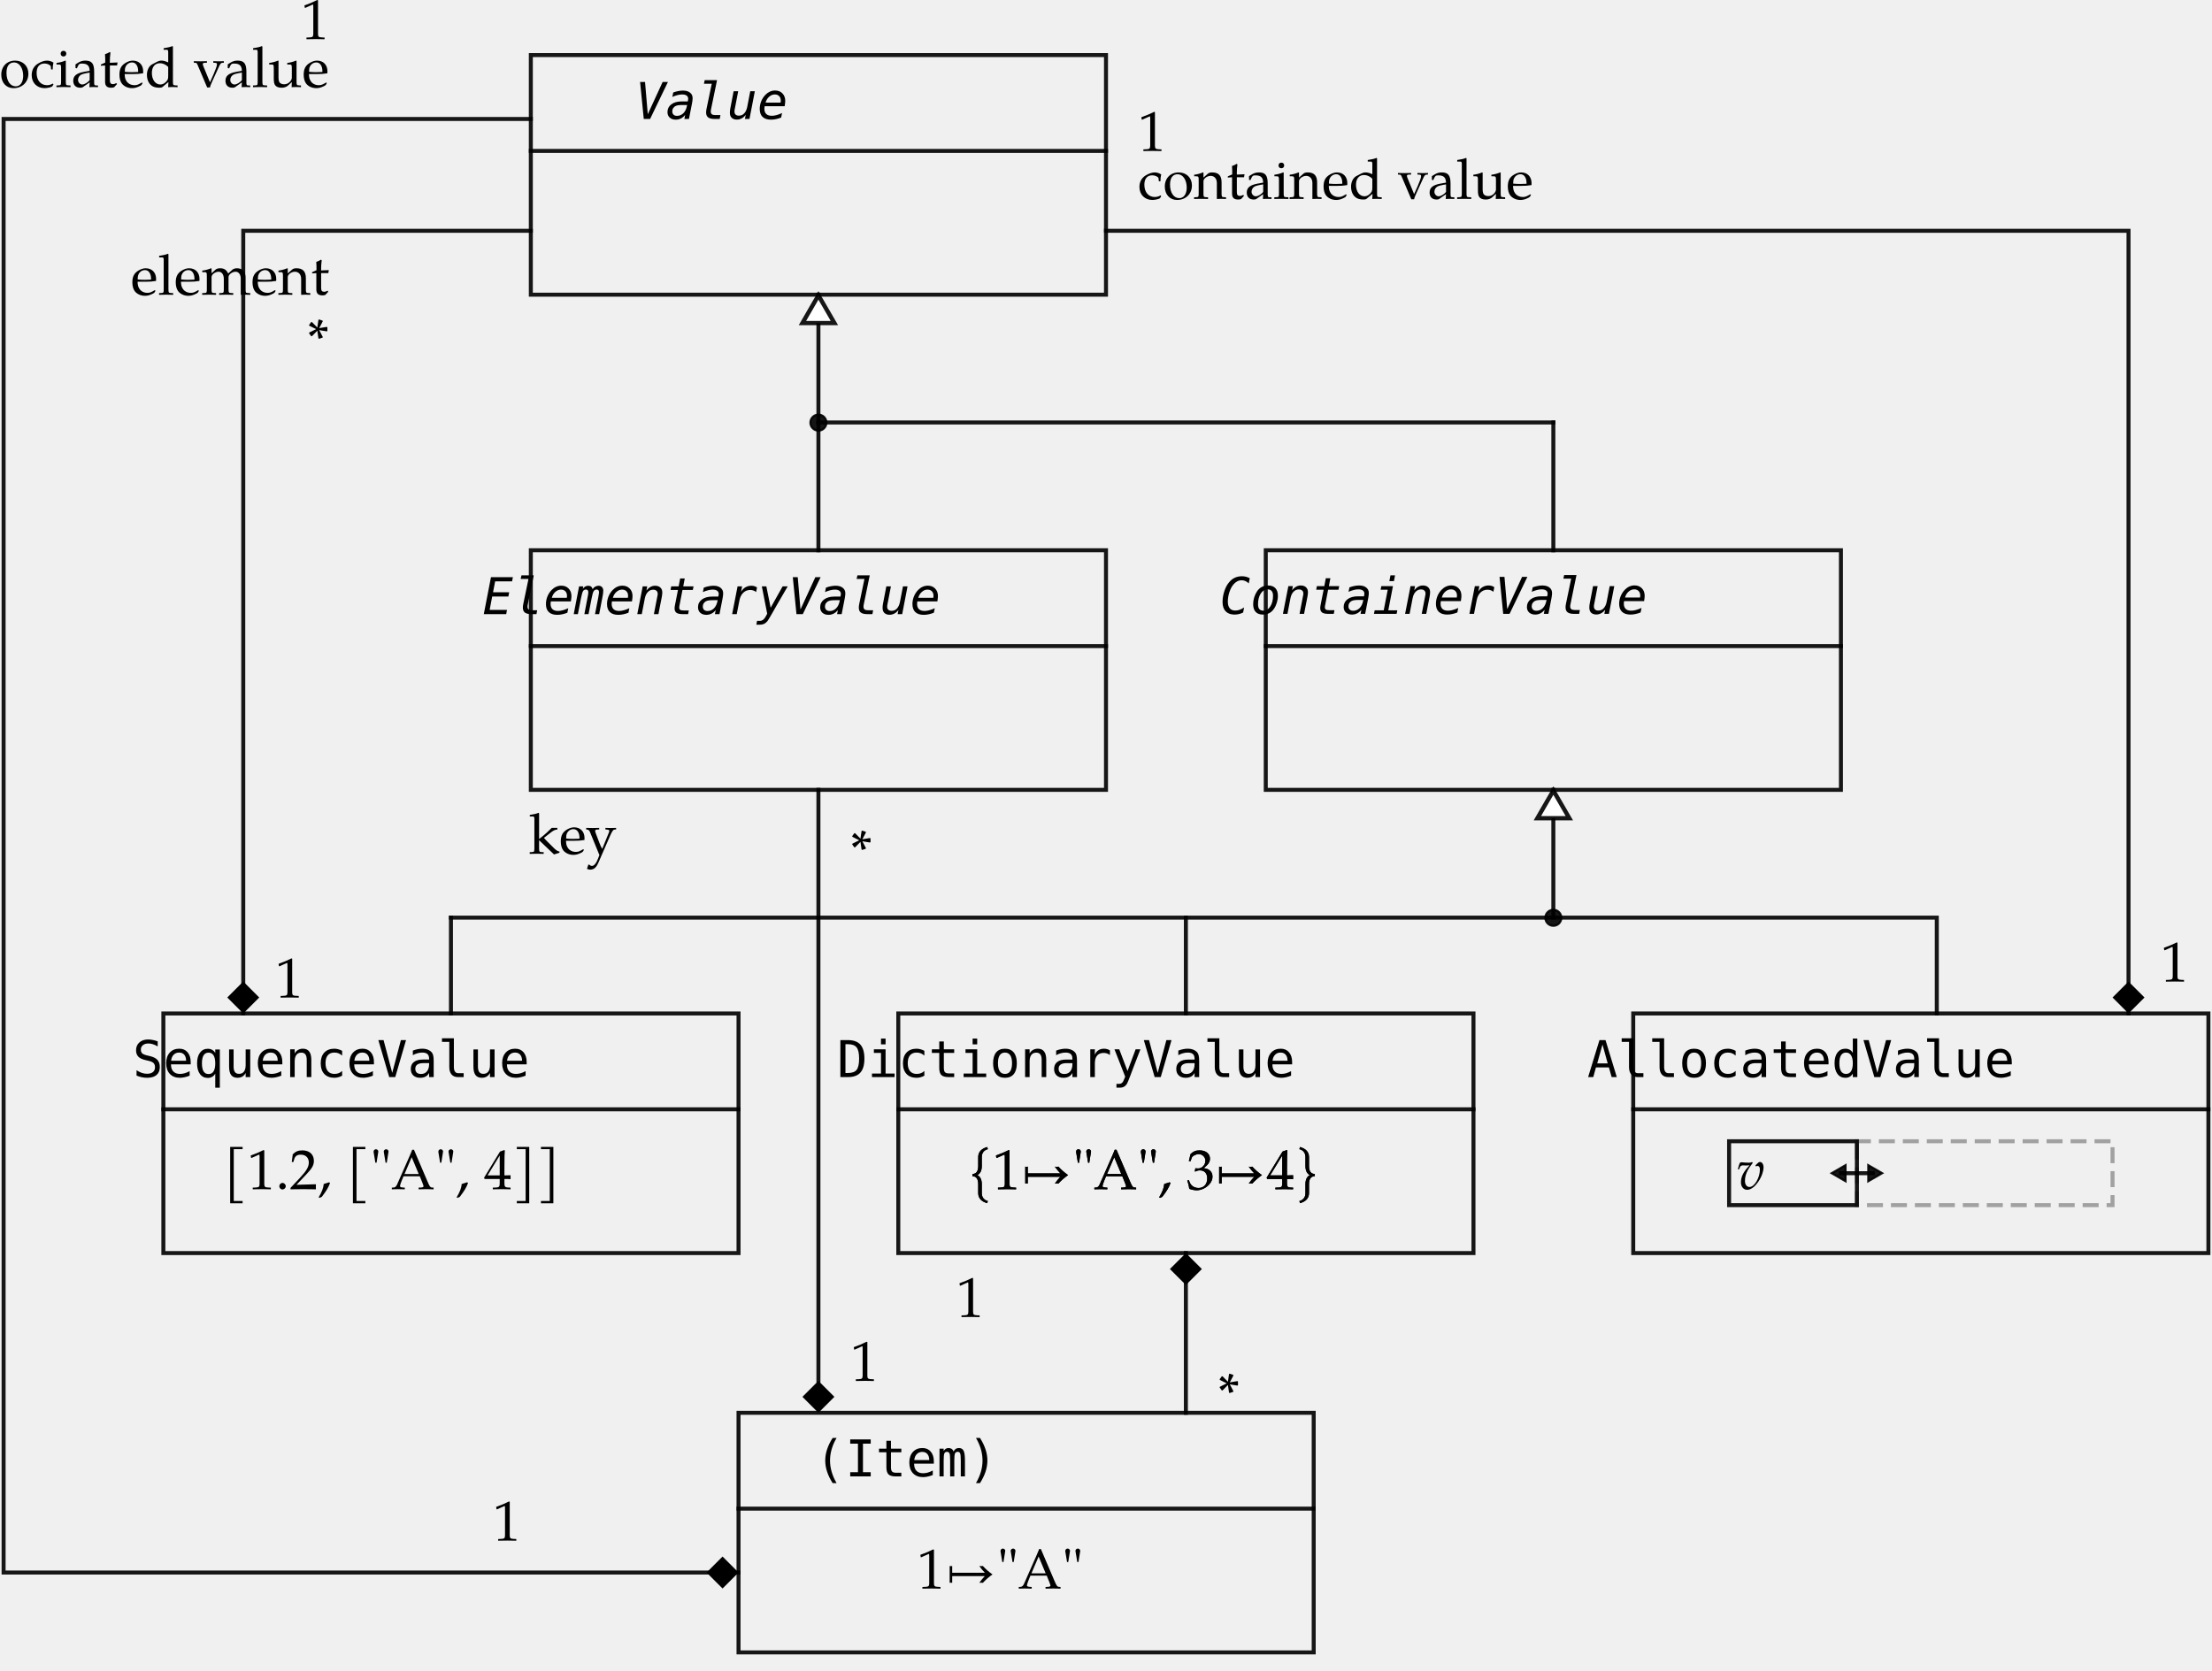
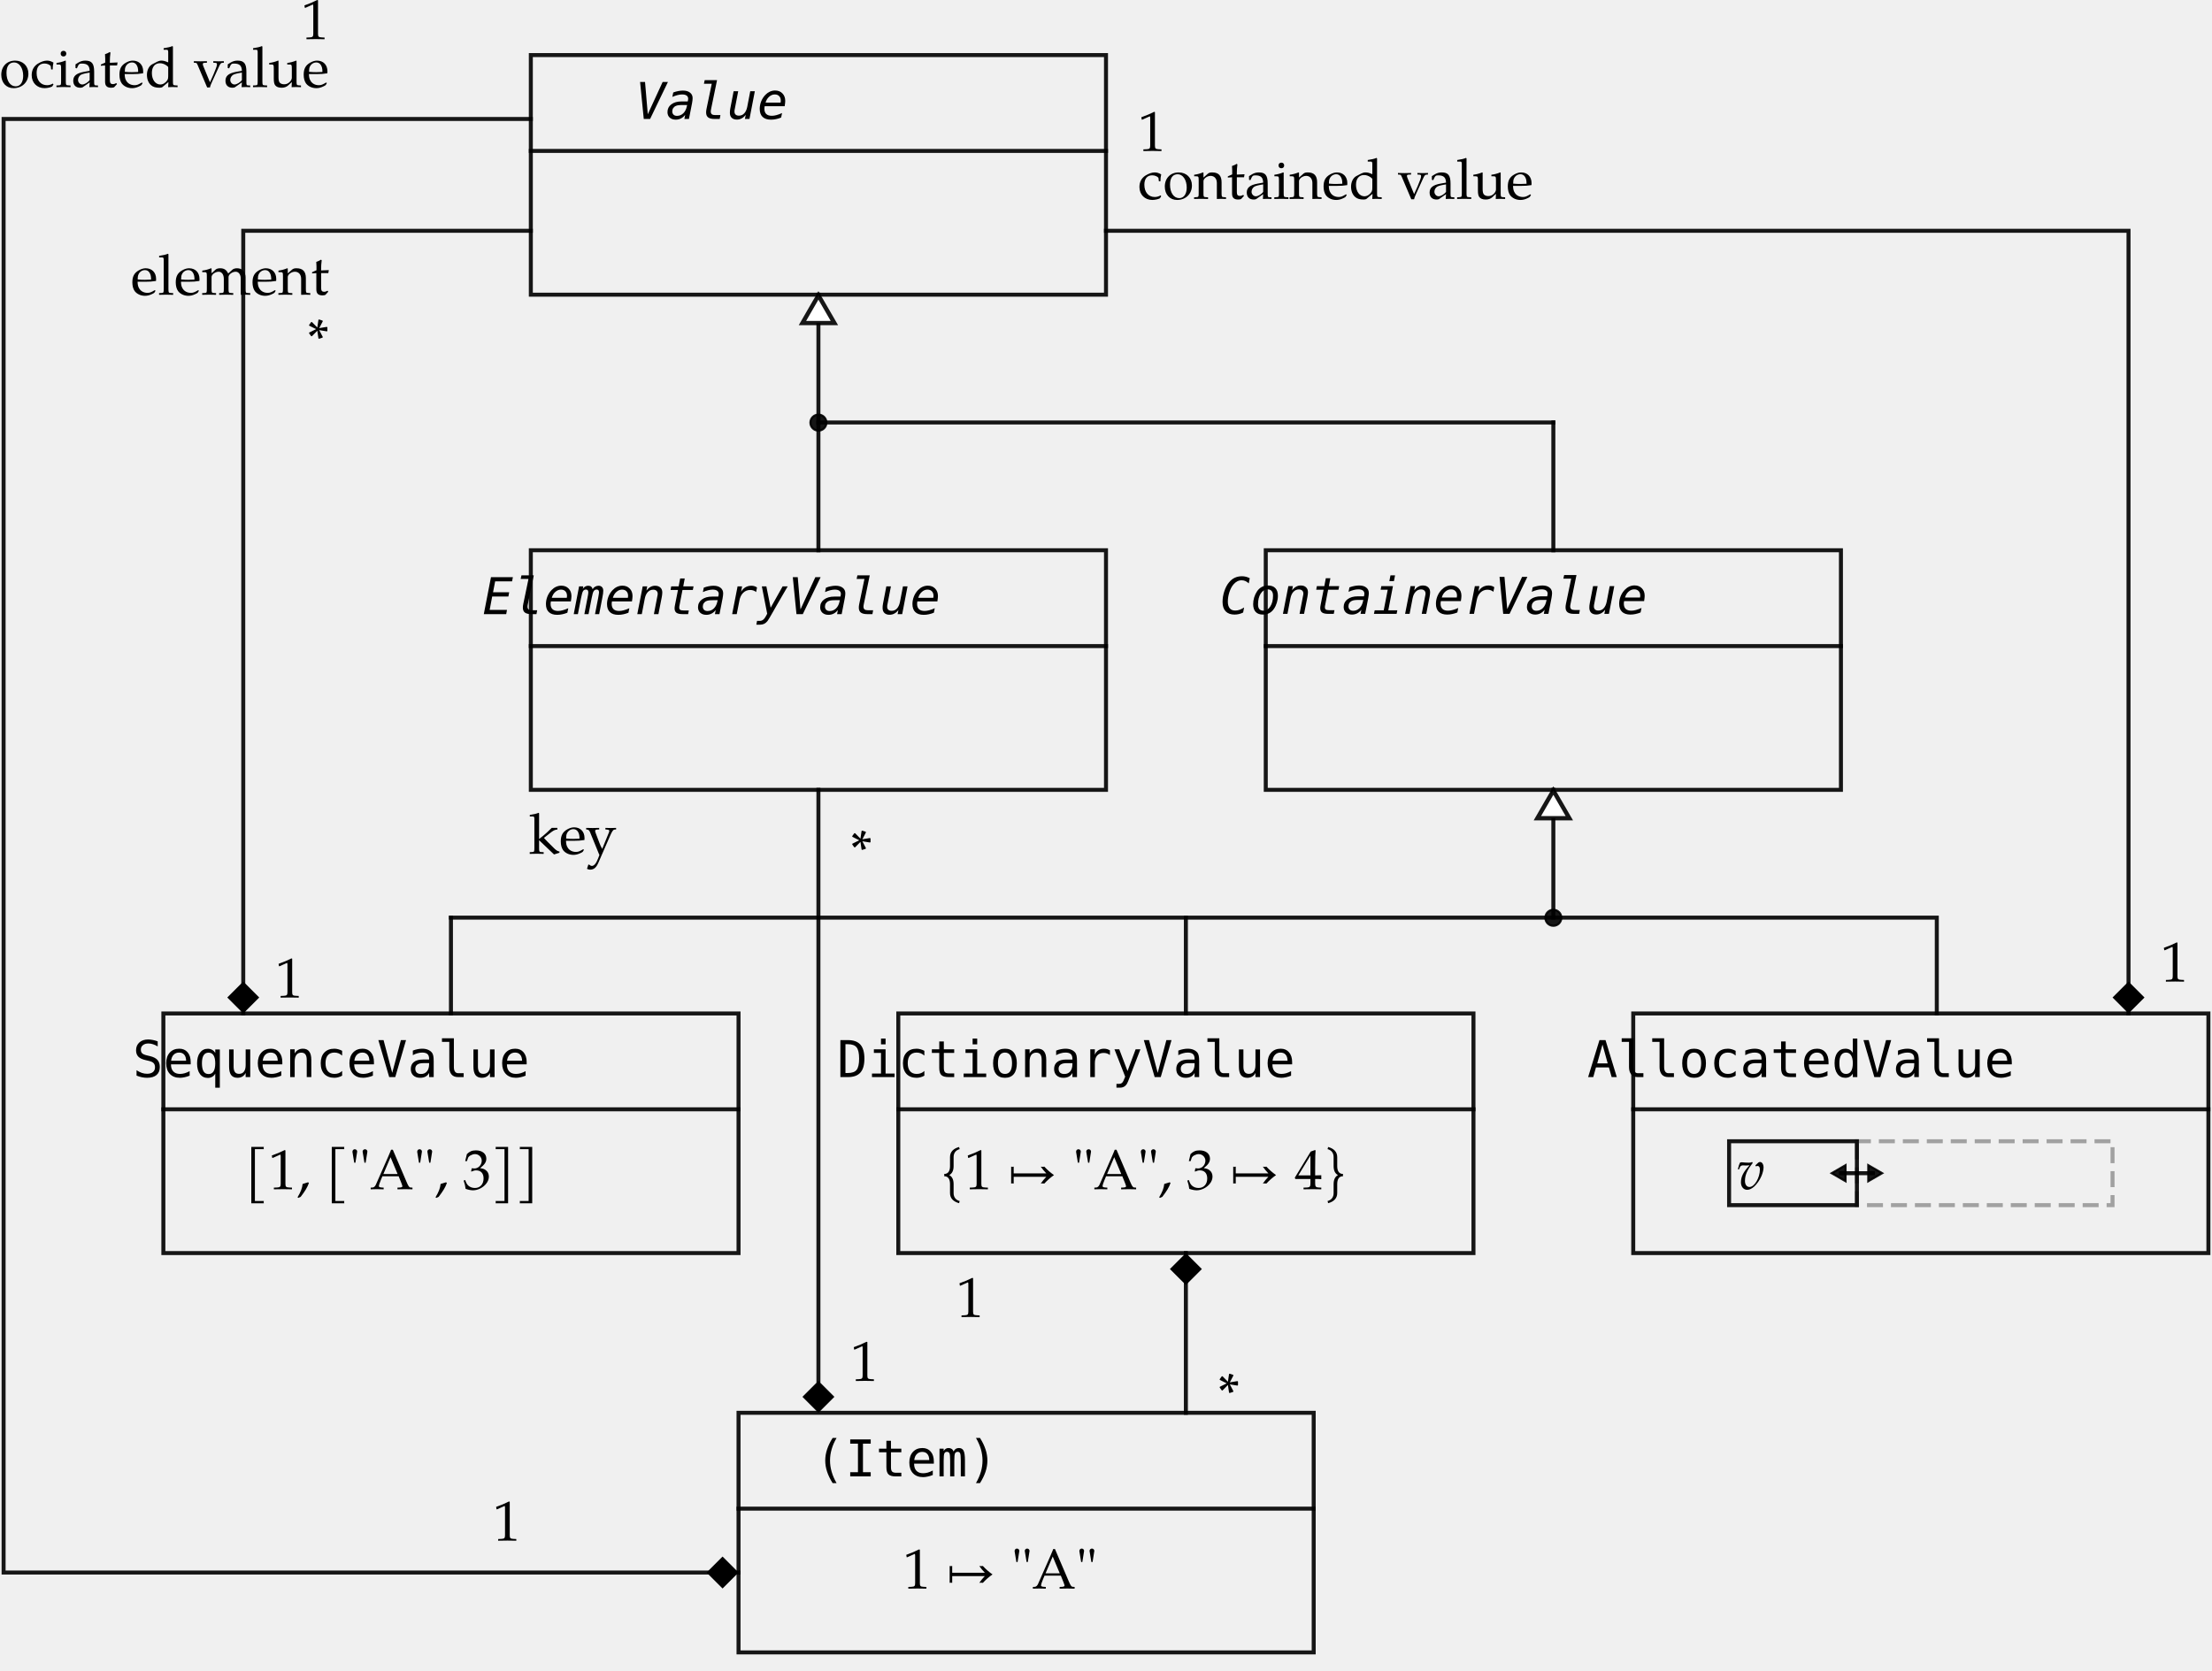
<svg xmlns="http://www.w3.org/2000/svg" width="138.45mm" height="104.573mm" viewBox="0 0 490.571 370.535" id="svg2" version="1.1">
  <defs id="defs4">
    <marker orient="auto" refY="0.0" refX="0.0" id="TriangleInM" style="overflow:visible">
      <path id="path1140" d="M 5.77,0.0 L -2.88,5.0 L -2.88,-5.0 L 5.77,0.0 z " style="fill-rule:evenodd;stroke:#000000;stroke-width:1pt;stroke-opacity:0.91;fill:#000000;fill-opacity:0.91" transform="scale(-0.4)" />
    </marker>
    <marker orient="auto" refY="0.0" refX="0.0" id="TriangleOutM" style="overflow:visible">
      <path id="path1149" d="M 5.77,0.0 L -2.88,5.0 L -2.88,-5.0 L 5.77,0.0 z " style="fill-rule:evenodd;stroke:#000000;stroke-width:1pt;stroke-opacity:0.91;fill:#000000;fill-opacity:0.91" transform="scale(0.4)" />
    </marker>
    <marker orient="auto" refY="0" refX="0" id="marker5798" style="overflow:visible">
      <path id="path5796" d="M 5.77,0 -2.88,5 V -5 Z" style="fill:#ffffff;fill-rule:evenodd;stroke:#000000;stroke-width:1pt;stroke-opacity:0.91" transform="matrix(0.8,0,0,0.8,-4.8,0)" />
    </marker>
    <marker orient="auto" refY="0" refX="0" id="marker5710" style="overflow:visible">
      <path id="path5708" d="m -2.5,-1 c 0,2.76 -2.24,5 -5,5 -2.76,0 -5,-2.24 -5,-5 0,-2.76 2.24,-5 5,-5 2.76,0 5,2.24 5,5 z" style="fill:#000000;fill-opacity:0.91;fill-rule:evenodd;stroke:#000000;stroke-width:1pt;stroke-opacity:0.91" transform="matrix(0.4,0,0,0.4,2.96,0.4)" />
    </marker>
    <marker orient="auto" refY="0" refX="0" id="marker4562" style="overflow:visible">
      <path id="path4560" d="M 5.77,0 -2.88,5 V -5 Z" style="fill:#ffffff;fill-rule:evenodd;stroke:#000000;stroke-width:1pt;stroke-opacity:0.91" transform="matrix(0.8,0,0,0.8,-4.8,0)" />
    </marker>
    <marker orient="auto" refY="0" refX="0" id="marker4486" style="overflow:visible">
      <path id="path4484" d="m -2.5,-1 c 0,2.76 -2.24,5 -5,5 -2.76,0 -5,-2.24 -5,-5 0,-2.76 2.24,-5 5,-5 2.76,0 5,2.24 5,5 z" style="fill:#000000;fill-opacity:0.91;fill-rule:evenodd;stroke:#000000;stroke-width:1pt;stroke-opacity:0.91" transform="matrix(0.4,0,0,0.4,2.96,0.4)" />
    </marker>
  </defs>
  <g id="layer1" transform="translate(-2125.187,-916.1282)">
    <rect style="fill:#ffffff;fill-opacity:1;fill-rule:nonzero;stroke:none;stroke-width:1.063;stroke-linecap:square;stroke-linejoin:miter;stroke-miterlimit:10;stroke-dasharray:none;stroke-dashoffset:0;stroke-opacity:1" id="rect6182" width="251.575" height="0" x="230.315" y="291.212" />
    <g id="g934" transform="translate(1778.74,694.4882)">
      <rect style="opacity:1;fill:none;fill-opacity:1;stroke:#000000;stroke-width:0.886;stroke-linecap:square;stroke-linejoin:miter;stroke-miterlimit:4;stroke-dasharray:none;stroke-dashoffset:0;stroke-opacity:0.91" id="rect926" width="127.559" height="53.15" x="627.165" y="343.701" />
      <text id="text930" y="357.813" x="690.71" style="font-style:oblique;font-variant:normal;font-weight:normal;font-stretch:normal;font-size:12.5px;line-height:0%;font-family:'Bitstream Vera Sans Mono';-inkscape-font-specification:'Bitstream Vera Sans Mono Oblique';font-variant-ligatures:normal;font-variant-caps:normal;font-variant-numeric:normal;font-feature-settings:normal;text-align:center;letter-spacing:0px;word-spacing:0px;writing-mode:lr-tb;text-anchor:middle;fill:#000000;fill-opacity:1;stroke:none;stroke-width:1px;stroke-linecap:butt;stroke-linejoin:miter;stroke-opacity:1" xml:space="preserve">
        <tspan style="font-style:oblique;font-variant:normal;font-weight:normal;font-stretch:normal;font-size:11.25px;line-height:1.25;font-family:'Bitstream Vera Sans Mono';-inkscape-font-specification:'Bitstream Vera Sans Mono Oblique';font-variant-ligatures:normal;font-variant-caps:normal;font-variant-numeric:normal;font-feature-settings:normal;text-align:center;writing-mode:lr-tb;text-anchor:middle" y="357.813" x="690.71" id="tspan928">ContainerValue</tspan>
      </text>
      <path style="opacity:1;fill:none;fill-opacity:1;stroke:#000000;stroke-width:0.886;stroke-linecap:square;stroke-linejoin:miter;stroke-miterlimit:4;stroke-dasharray:none;stroke-dashoffset:0;stroke-opacity:0.91" d="M 627.165,364.961 H 754.724" id="path932" />
    </g>
    <g id="g1064" transform="translate(1697.244,797.2441)">
      <rect style="opacity:1;fill:none;fill-opacity:1;stroke:#000000;stroke-width:0.886;stroke-linecap:square;stroke-linejoin:miter;stroke-miterlimit:4;stroke-dasharray:none;stroke-dashoffset:0;stroke-opacity:0.91" id="rect1056" width="127.559" height="53.15" x="627.165" y="343.701" />
      <text id="text1060" y="357.813" x="690.71" style="font-style:normal;font-variant:normal;font-weight:normal;font-stretch:normal;font-size:12.5px;line-height:0%;font-family:'Bitstream Vera Sans Mono';-inkscape-font-specification:'Bitstream Vera Sans Mono';font-variant-ligatures:normal;font-variant-caps:normal;font-variant-numeric:normal;font-feature-settings:normal;text-align:center;letter-spacing:0px;word-spacing:0px;writing-mode:lr-tb;text-anchor:middle;fill:#000000;fill-opacity:1;stroke:none;stroke-width:1px;stroke-linecap:butt;stroke-linejoin:miter;stroke-opacity:1" xml:space="preserve">
        <tspan style="font-style:normal;font-variant:normal;font-weight:normal;font-stretch:normal;font-size:11.25px;line-height:1.25;font-family:'Bitstream Vera Sans Mono';-inkscape-font-specification:'Bitstream Vera Sans Mono';font-variant-ligatures:normal;font-variant-caps:normal;font-variant-numeric:normal;font-feature-settings:normal;text-align:center;writing-mode:lr-tb;text-anchor:middle" y="357.813" x="690.71" id="tspan1058">DictionaryValue</tspan>
      </text>
      <path style="opacity:1;fill:none;fill-opacity:1;stroke:#000000;stroke-width:0.886;stroke-linecap:square;stroke-linejoin:miter;stroke-miterlimit:4;stroke-dasharray:none;stroke-dashoffset:0;stroke-opacity:0.91" d="M 627.165,364.961 H 754.724" id="path1062" />
    </g>
    <g transform="translate(1860.236,797.2441)" id="g1084">
      <rect y="343.701" x="627.165" height="53.15" width="127.559" id="rect1076" style="opacity:1;fill:none;fill-opacity:1;stroke:#000000;stroke-width:0.886;stroke-linecap:square;stroke-linejoin:miter;stroke-miterlimit:4;stroke-dasharray:none;stroke-dashoffset:0;stroke-opacity:0.91" />
      <text xml:space="preserve" style="font-style:normal;font-variant:normal;font-weight:normal;font-stretch:normal;font-size:12.5px;line-height:0%;font-family:'Bitstream Vera Sans Mono';-inkscape-font-specification:'Bitstream Vera Sans Mono';font-variant-ligatures:normal;font-variant-caps:normal;font-variant-numeric:normal;font-feature-settings:normal;text-align:center;letter-spacing:0px;word-spacing:0px;writing-mode:lr-tb;text-anchor:middle;fill:#000000;fill-opacity:1;stroke:none;stroke-width:1px;stroke-linecap:butt;stroke-linejoin:miter;stroke-opacity:1" x="690.71" y="357.813" id="text1080">
        <tspan id="tspan1078" x="690.71" y="357.813" style="font-style:normal;font-variant:normal;font-weight:normal;font-stretch:normal;font-size:11.25px;line-height:1.25;font-family:'Bitstream Vera Sans Mono';-inkscape-font-specification:'Bitstream Vera Sans Mono';font-variant-ligatures:normal;font-variant-caps:normal;font-variant-numeric:normal;font-feature-settings:normal;text-align:center;writing-mode:lr-tb;text-anchor:middle">AllocatedValue</tspan>
      </text>
      <path id="path1082" d="M 627.165,364.961 H 754.724" style="opacity:1;fill:none;fill-opacity:1;stroke:#000000;stroke-width:0.886;stroke-linecap:square;stroke-linejoin:miter;stroke-miterlimit:4;stroke-dasharray:none;stroke-dashoffset:0;stroke-opacity:0.91" />
      <rect style="opacity:1;fill:none;fill-opacity:1;stroke:#999999;stroke-width:0.886;stroke-linecap:square;stroke-linejoin:miter;stroke-miterlimit:4;stroke-dasharray:2.657, 2.657;stroke-dashoffset:0;stroke-opacity:0.91" id="rect957" width="56.693" height="14.173" x="676.772" y="372.047" />
      <rect style="opacity:1;fill:none;fill-opacity:1;stroke:#000000;stroke-width:0.886;stroke-linecap:square;stroke-linejoin:miter;stroke-miterlimit:4;stroke-dasharray:none;stroke-dashoffset:0;stroke-opacity:0.91" id="rect957-3" width="28.346" height="14.173" x="648.425" y="372.047" />
    </g>
    <path style="opacity:1;fill:none;fill-opacity:1;stroke:#000000;stroke-width:0.886;stroke-linecap:square;stroke-linejoin:miter;stroke-miterlimit:4;stroke-dasharray:none;stroke-dashoffset:0;stroke-opacity:0.91;marker-start:url(#marker4486);marker-end:url(#marker4562)" d="m 2469.685,1119.685 v -28.346" id="path4482" />
    <g id="g5408" transform="translate(152.3622,3.543325)">
      <rect y="1137.402" x="2009.055" height="53.15" width="127.559" id="rect1066" style="opacity:1;fill:none;fill-opacity:1;stroke:#000000;stroke-width:0.886;stroke-linecap:square;stroke-linejoin:miter;stroke-miterlimit:4;stroke-dasharray:none;stroke-dashoffset:0;stroke-opacity:0.91" />
      <text xml:space="preserve" style="font-style:normal;font-variant:normal;font-weight:normal;font-stretch:normal;font-size:12.5px;line-height:0%;font-family:'Bitstream Vera Sans Mono';-inkscape-font-specification:'Bitstream Vera Sans Mono';font-variant-ligatures:normal;font-variant-caps:normal;font-variant-numeric:normal;font-feature-settings:normal;text-align:center;letter-spacing:0px;word-spacing:0px;writing-mode:lr-tb;text-anchor:middle;fill:#000000;fill-opacity:1;stroke:none;stroke-width:1px;stroke-linecap:butt;stroke-linejoin:miter;stroke-opacity:1" x="2072.6" y="1151.514" id="text1070">
        <tspan id="tspan1068" x="2072.6" y="1151.514" style="font-style:normal;font-variant:normal;font-weight:normal;font-stretch:normal;font-size:11.25px;line-height:1.25;font-family:'Bitstream Vera Sans Mono';-inkscape-font-specification:'Bitstream Vera Sans Mono';font-variant-ligatures:normal;font-variant-caps:normal;font-variant-numeric:normal;font-feature-settings:normal;text-align:center;writing-mode:lr-tb;text-anchor:middle">SequenceValue</tspan>
      </text>
      <path id="path1072" d="m 2009.055,1158.661 h 127.559" style="opacity:1;fill:none;fill-opacity:1;stroke:#000000;stroke-width:0.886;stroke-linecap:square;stroke-linejoin:miter;stroke-miterlimit:4;stroke-dasharray:none;stroke-dashoffset:0;stroke-opacity:0.91" />
      <text id="text1110-7-3" y="1176.378" x="2072.835" style="font-style:normal;font-variant:normal;font-weight:normal;font-stretch:normal;font-size:15px;line-height:0%;font-family:'TeX Gyre Pagella';-inkscape-font-specification:'TeX Gyre Pagella';font-variant-ligatures:normal;font-variant-caps:normal;font-variant-numeric:normal;font-feature-settings:normal;text-align:center;letter-spacing:0px;word-spacing:0px;writing-mode:lr-tb;text-anchor:middle;fill:#000000;fill-opacity:1;stroke:none;stroke-width:1px;stroke-linecap:butt;stroke-linejoin:miter;stroke-opacity:1" xml:space="preserve">
-         <tspan style="font-style:normal;font-variant:normal;font-weight:normal;font-stretch:normal;font-size:12.5px;line-height:1.25;font-family:'TeX Gyre Pagella';-inkscape-font-specification:'TeX Gyre Pagella';font-variant-ligatures:normal;font-variant-caps:normal;font-variant-numeric:normal;font-feature-settings:normal;text-align:center;writing-mode:lr-tb;text-anchor:middle;stroke-width:1px" y="1176.378" x="2072.835" id="tspan1108-6-1">[1.2, ["A", 4]]</tspan>
+         <tspan style="font-style:normal;font-variant:normal;font-weight:normal;font-stretch:normal;font-size:12.5px;line-height:1.25;font-family:'TeX Gyre Pagella';-inkscape-font-specification:'TeX Gyre Pagella';font-variant-ligatures:normal;font-variant-caps:normal;font-variant-numeric:normal;font-feature-settings:normal;text-align:center;writing-mode:lr-tb;text-anchor:middle;stroke-width:1px" y="1176.378" x="2072.835" id="tspan1108-6-1">[1, ["A", 3]]</tspan>
      </text>
    </g>
    <text id="text1110-7-3-0" y="1179.921" x="2388.189" style="font-style:normal;font-variant:normal;font-weight:normal;font-stretch:normal;font-size:15px;line-height:0%;font-family:'TeX Gyre Pagella';-inkscape-font-specification:'TeX Gyre Pagella';font-variant-ligatures:normal;font-variant-caps:normal;font-variant-numeric:normal;font-feature-settings:normal;text-align:center;letter-spacing:0px;word-spacing:0px;writing-mode:lr-tb;text-anchor:middle;fill:#000000;fill-opacity:1;stroke:none;stroke-width:1px;stroke-linecap:butt;stroke-linejoin:miter;stroke-opacity:1" xml:space="preserve">
-       <tspan style="font-style:normal;font-variant:normal;font-weight:normal;font-stretch:normal;font-size:12.5px;line-height:1.25;font-family:'TeX Gyre Pagella';-inkscape-font-specification:'TeX Gyre Pagella';font-variant-ligatures:normal;font-variant-caps:normal;font-variant-numeric:normal;font-feature-settings:normal;text-align:center;writing-mode:lr-tb;text-anchor:middle;stroke-width:1px" y="1179.921" x="2388.189" id="tspan1108-6-1-7">{1↦"A", 3↦4}</tspan>
+       <tspan style="font-style:normal;font-variant:normal;font-weight:normal;font-stretch:normal;font-size:12.5px;line-height:1.25;font-family:'TeX Gyre Pagella';-inkscape-font-specification:'TeX Gyre Pagella';font-variant-ligatures:normal;font-variant-caps:normal;font-variant-numeric:normal;font-feature-settings:normal;text-align:center;writing-mode:lr-tb;text-anchor:middle;stroke-width:1px" y="1179.921" x="2388.189" id="tspan1108-6-1-7">{1 ↦ "A", 3 ↦ 4}</tspan>
    </text>
    <path style="opacity:1;fill:none;fill-opacity:1;stroke:#000000;stroke-width:0.886;stroke-linecap:square;stroke-linejoin:miter;stroke-miterlimit:4;stroke-dasharray:none;stroke-dashoffset:0;stroke-opacity:0.91" d="m 2225.197,1140.945 v -21.26" id="path5668" />
    <path style="opacity:1;fill:none;fill-opacity:1;stroke:#000000;stroke-width:0.886;stroke-linecap:square;stroke-linejoin:miter;stroke-miterlimit:4;stroke-dasharray:none;stroke-dashoffset:0;stroke-opacity:0.91" d="m 2388.189,1140.945 v -21.26" id="path5670" />
    <path style="opacity:1;fill:none;fill-opacity:1;stroke:#000000;stroke-width:0.886;stroke-linecap:square;stroke-linejoin:miter;stroke-miterlimit:4;stroke-dasharray:none;stroke-dashoffset:0;stroke-opacity:0.91" d="m 2554.724,1140.945 v -21.26 h -329.527" id="path5672" />
    <g transform="translate(1615.748,694.4882)" id="g5694">
      <rect style="opacity:1;fill:none;fill-opacity:1;stroke:#000000;stroke-width:0.886;stroke-linecap:square;stroke-linejoin:miter;stroke-miterlimit:4;stroke-dasharray:none;stroke-dashoffset:0;stroke-opacity:0.91" id="rect5686" width="127.559" height="53.15" x="627.165" y="343.701" />
      <text id="text5690" y="357.874" x="690.945" style="font-style:oblique;font-variant:normal;font-weight:normal;font-stretch:normal;font-size:11.25px;line-height:0%;font-family:'Bitstream Vera Sans Mono';-inkscape-font-specification:'Bitstream Vera Sans Mono Oblique';font-variant-ligatures:normal;font-variant-caps:normal;font-variant-numeric:normal;font-feature-settings:normal;text-align:center;letter-spacing:0px;word-spacing:0px;writing-mode:lr-tb;text-anchor:middle;fill:#000000;fill-opacity:1;stroke:none;stroke-width:1px;stroke-linecap:butt;stroke-linejoin:miter;stroke-opacity:1;" xml:space="preserve">
        <tspan style="font-style:oblique;font-variant:normal;font-weight:normal;font-stretch:normal;font-size:11.25px;line-height:1.25;font-family:'Bitstream Vera Sans Mono';-inkscape-font-specification:'Bitstream Vera Sans Mono Oblique';font-variant-ligatures:normal;font-variant-caps:normal;font-variant-numeric:normal;font-feature-settings:normal;text-align:center;writing-mode:lr-tb;text-anchor:middle;" y="357.874" x="690.945" id="tspan5688">ElementaryValue</tspan>
      </text>
      <path style="opacity:1;fill:none;fill-opacity:1;stroke:#000000;stroke-width:0.886;stroke-linecap:square;stroke-linejoin:miter;stroke-miterlimit:4;stroke-dasharray:none;stroke-dashoffset:0;stroke-opacity:0.91" d="M 627.165,364.961 H 754.724" id="path5692" />
    </g>
    <g transform="translate(1615.748,584.6457)" id="g5704">
      <rect y="343.701" x="627.165" height="53.15" width="127.559" id="rect5696" style="opacity:1;fill:none;fill-opacity:1;stroke:#000000;stroke-width:0.886;stroke-linecap:square;stroke-linejoin:miter;stroke-miterlimit:4;stroke-dasharray:none;stroke-dashoffset:0;stroke-opacity:0.91" />
      <text xml:space="preserve" style="font-style:oblique;font-variant:normal;font-weight:normal;font-stretch:normal;font-size:11.25px;line-height:0%;font-family:'Bitstream Vera Sans Mono';-inkscape-font-specification:'Bitstream Vera Sans Mono Oblique';font-variant-ligatures:normal;font-variant-caps:normal;font-variant-numeric:normal;font-feature-settings:normal;text-align:center;letter-spacing:0px;word-spacing:0px;writing-mode:lr-tb;text-anchor:middle;fill:#000000;fill-opacity:1;stroke:none;stroke-width:1px;stroke-linecap:butt;stroke-linejoin:miter;stroke-opacity:1" x="690.945" y="357.874" id="text5700">
        <tspan id="tspan5698" x="690.945" y="357.874" style="font-style:oblique;font-variant:normal;font-weight:normal;font-stretch:normal;font-size:11.25px;line-height:1.25;font-family:'Bitstream Vera Sans Mono';-inkscape-font-specification:'Bitstream Vera Sans Mono Oblique';font-variant-ligatures:normal;font-variant-caps:normal;font-variant-numeric:normal;font-feature-settings:normal;text-align:center;writing-mode:lr-tb;text-anchor:middle">Value</tspan>
      </text>
      <path id="path5702" d="M 627.165,364.961 H 754.724" style="opacity:1;fill:none;fill-opacity:1;stroke:#000000;stroke-width:0.886;stroke-linecap:square;stroke-linejoin:miter;stroke-miterlimit:4;stroke-dasharray:none;stroke-dashoffset:0;stroke-opacity:0.91" />
    </g>
    <path style="opacity:1;fill:none;fill-opacity:1;stroke:#000000;stroke-width:0.886;stroke-linecap:square;stroke-linejoin:miter;stroke-miterlimit:4;stroke-dasharray:none;stroke-dashoffset:0;stroke-opacity:0.91;marker-start:url(#marker5710);marker-end:url(#marker5798)" d="M 2306.693,1009.843 V 981.496" id="path5706" />
    <path style="opacity:1;fill:none;fill-opacity:1;stroke:#000000;stroke-width:0.886;stroke-linecap:square;stroke-linejoin:miter;stroke-miterlimit:4;stroke-dasharray:none;stroke-dashoffset:0;stroke-opacity:0.91" d="M 2306.693,1091.339 V 1222.441" id="path6177" />
    <path style="opacity:1;fill:none;fill-opacity:1;stroke:#000000;stroke-width:0.886;stroke-linecap:square;stroke-linejoin:miter;stroke-miterlimit:4;stroke-dasharray:none;stroke-dashoffset:0;stroke-opacity:0.91" d="m 2306.693,1038.189 v -28.346" id="path7241" />
    <path style="opacity:1;fill:none;fill-opacity:1;stroke:#000000;stroke-width:0.886;stroke-linecap:square;stroke-linejoin:miter;stroke-miterlimit:4;stroke-dasharray:none;stroke-dashoffset:0;stroke-opacity:0.91" d="m 2469.685,1038.189 v -28.346" id="path7243" />
    <path style="opacity:1;fill:none;fill-opacity:1;stroke:#000000;stroke-width:0.886;stroke-linecap:square;stroke-linejoin:miter;stroke-miterlimit:4;stroke-dasharray:none;stroke-dashoffset:0;stroke-opacity:0.91" d="m 2306.693,1009.843 h 162.992" id="path7245" />
    <path style="opacity:1;fill:none;fill-opacity:1;stroke:#000000;stroke-width:0.886;stroke-linecap:square;stroke-linejoin:miter;stroke-miterlimit:4;stroke-dasharray:none;stroke-dashoffset:0;stroke-opacity:0.91" d="M 2597.244,1140.945 V 967.323 h -226.772" id="path7247" />
    <path style="opacity:1;fill:none;fill-opacity:1;stroke:#000000;stroke-width:0.886;stroke-linecap:square;stroke-linejoin:miter;stroke-miterlimit:4;stroke-dasharray:none;stroke-dashoffset:0;stroke-opacity:0.91" d="M 2179.134,1140.945 V 967.323 h 63.779" id="path7249" />
    <g id="g7293" transform="translate(1661.811,885.8268)">
      <rect y="343.701" x="627.165" height="53.15" width="127.559" id="rect7251" style="opacity:1;fill:none;fill-opacity:1;stroke:#000000;stroke-width:0.886;stroke-linecap:square;stroke-linejoin:miter;stroke-miterlimit:4;stroke-dasharray:none;stroke-dashoffset:0;stroke-opacity:0.91" />
      <text xml:space="preserve" style="font-style:normal;font-variant:normal;font-weight:normal;font-stretch:normal;font-size:12.5px;line-height:0%;font-family:'Bitstream Vera Sans Mono';-inkscape-font-specification:'Bitstream Vera Sans Mono';font-variant-ligatures:normal;font-variant-caps:normal;font-variant-numeric:normal;font-feature-settings:normal;text-align:center;letter-spacing:0px;word-spacing:0px;writing-mode:lr-tb;text-anchor:middle;fill:#000000;fill-opacity:1;stroke:none;stroke-width:1px;stroke-linecap:butt;stroke-linejoin:miter;stroke-opacity:1" x="690.71" y="357.813" id="text7255">
        <tspan id="tspan7253" x="690.71" y="357.813" style="font-style:normal;font-variant:normal;font-weight:normal;font-stretch:normal;font-size:11.25px;line-height:1.25;font-family:'Bitstream Vera Sans Mono';-inkscape-font-specification:'Bitstream Vera Sans Mono';font-variant-ligatures:normal;font-variant-caps:normal;font-variant-numeric:normal;font-feature-settings:normal;text-align:center;writing-mode:lr-tb;text-anchor:middle">(Item)</tspan>
      </text>
      <path id="path7257" d="M 627.165,364.961 H 754.724" style="opacity:1;fill:none;fill-opacity:1;stroke:#000000;stroke-width:0.886;stroke-linecap:square;stroke-linejoin:miter;stroke-miterlimit:4;stroke-dasharray:none;stroke-dashoffset:0;stroke-opacity:0.91" />
    </g>
    <text id="text7255-6" y="935.433" x="2235.827" style="font-style:normal;font-variant:normal;font-weight:normal;font-stretch:normal;font-size:12.5px;line-height:0%;font-family:'Bitstream Vera Sans Mono';-inkscape-font-specification:'Bitstream Vera Sans Mono';font-variant-ligatures:normal;font-variant-caps:normal;font-variant-numeric:normal;font-feature-settings:normal;text-align:end;letter-spacing:0px;word-spacing:0px;writing-mode:lr-tb;text-anchor:end;fill:#000000;fill-opacity:1;stroke:none;stroke-width:1px;stroke-linecap:butt;stroke-linejoin:miter;stroke-opacity:1" xml:space="preserve">
      <tspan style="font-style:normal;font-variant:normal;font-weight:normal;font-stretch:normal;font-size:12.5px;line-height:1.25;font-family:'TeX Gyre Pagella';-inkscape-font-specification:'TeX Gyre Pagella';font-variant-ligatures:normal;font-variant-caps:normal;font-variant-numeric:normal;font-feature-settings:normal;text-align:end;writing-mode:lr-tb;text-anchor:end;stroke-width:1px" y="935.433" x="2235.827" id="tspan7253-6">associated value</tspan>
    </text>
    <text xml:space="preserve" style="font-style:normal;font-variant:normal;font-weight:normal;font-stretch:normal;font-size:12.5px;line-height:0%;font-family:'Bitstream Vera Sans Mono';-inkscape-font-specification:'Bitstream Vera Sans Mono';font-variant-ligatures:normal;font-variant-caps:normal;font-variant-numeric:normal;font-feature-settings:normal;text-align:end;letter-spacing:0px;word-spacing:0px;writing-mode:lr-tb;text-anchor:end;fill:#000000;fill-opacity:1;stroke:none;stroke-width:1px;stroke-linecap:butt;stroke-linejoin:miter;stroke-opacity:1" x="2299.606" y="1105.512" id="text7287">
      <tspan id="tspan7285" x="2299.606" y="1105.512" style="font-style:normal;font-variant:normal;font-weight:normal;font-stretch:normal;font-size:12.5px;line-height:1.25;font-family:'TeX Gyre Pagella';-inkscape-font-specification:'TeX Gyre Pagella';font-variant-ligatures:normal;font-variant-caps:normal;font-variant-numeric:normal;font-feature-settings:normal;text-align:end;writing-mode:lr-tb;text-anchor:end;stroke-width:1px">key</tspan>
    </text>
    <text xml:space="preserve" style="font-style:normal;font-variant:normal;font-weight:normal;font-stretch:normal;font-size:12.5px;line-height:0%;font-family:'Bitstream Vera Sans Mono';-inkscape-font-specification:'Bitstream Vera Sans Mono';font-variant-ligatures:normal;font-variant-caps:normal;font-variant-numeric:normal;font-feature-settings:normal;text-align:end;letter-spacing:0px;word-spacing:0px;writing-mode:lr-tb;text-anchor:end;fill:#000000;fill-opacity:1;stroke:none;stroke-width:1px;stroke-linecap:butt;stroke-linejoin:miter;stroke-opacity:1" x="2235.827" y="981.496" id="text7297">
      <tspan id="tspan7295" x="2235.827" y="981.496" style="font-style:normal;font-variant:normal;font-weight:normal;font-stretch:normal;font-size:12.5px;line-height:1.25;font-family:'TeX Gyre Pagella';-inkscape-font-specification:'TeX Gyre Pagella';font-variant-ligatures:normal;font-variant-caps:normal;font-variant-numeric:normal;font-feature-settings:normal;text-align:end;writing-mode:lr-tb;text-anchor:end;stroke-width:1px">element</tspan>
    </text>
    <path style="opacity:1;fill:none;fill-opacity:1;stroke:#000000;stroke-width:0.886;stroke-linecap:square;stroke-linejoin:miter;stroke-miterlimit:4;stroke-dasharray:none;stroke-dashoffset:0;stroke-opacity:0.91" d="M 2288.976,1264.961 H 2125.984 V 942.52 h 116.929" id="path7261" />
    <path style="opacity:1;fill:none;fill-opacity:1;stroke:#000000;stroke-width:0.886;stroke-linecap:square;stroke-linejoin:miter;stroke-miterlimit:4;stroke-dasharray:none;stroke-dashoffset:0;stroke-opacity:0.91" d="m 2388.189,1229.527 v -35.433" id="path7263" />
    <text xml:space="preserve" style="font-style:normal;font-variant:normal;font-weight:normal;font-stretch:normal;font-size:12.5px;line-height:0%;font-family:'Bitstream Vera Sans Mono';-inkscape-font-specification:'Bitstream Vera Sans Mono';font-variant-ligatures:normal;font-variant-caps:normal;font-variant-numeric:normal;font-feature-settings:normal;text-align:start;letter-spacing:0px;word-spacing:0px;writing-mode:lr-tb;text-anchor:start;fill:#000000;fill-opacity:1;stroke:none;stroke-width:1px;stroke-linecap:butt;stroke-linejoin:miter;stroke-opacity:1" x="2377.559" y="960.236" id="text7312">
      <tspan id="tspan7310" x="2377.559" y="960.236" style="font-style:normal;font-variant:normal;font-weight:normal;font-stretch:normal;font-size:12.5px;line-height:1.25;font-family:'TeX Gyre Pagella';-inkscape-font-specification:'TeX Gyre Pagella';font-variant-ligatures:normal;font-variant-caps:normal;font-variant-numeric:normal;font-feature-settings:normal;text-align:start;writing-mode:lr-tb;text-anchor:start;stroke-width:1px">contained value</tspan>
    </text>
    <text id="text7316" y="1109.055" x="2313.78" style="font-style:normal;font-variant:normal;font-weight:normal;font-stretch:normal;font-size:12.5px;line-height:0%;font-family:'Bitstream Vera Sans Mono';-inkscape-font-specification:'Bitstream Vera Sans Mono';font-variant-ligatures:normal;font-variant-caps:normal;font-variant-numeric:normal;font-feature-settings:normal;text-align:start;letter-spacing:0px;word-spacing:0px;writing-mode:lr-tb;text-anchor:start;fill:#000000;fill-opacity:1;stroke:none;stroke-width:1px;stroke-linecap:butt;stroke-linejoin:miter;stroke-opacity:1" xml:space="preserve">
      <tspan style="font-style:normal;font-variant:normal;font-weight:normal;font-stretch:normal;font-size:12.5px;line-height:1.25;font-family:'TeX Gyre Pagella';-inkscape-font-specification:'TeX Gyre Pagella';font-variant-ligatures:normal;font-variant-caps:normal;font-variant-numeric:normal;font-feature-settings:normal;text-align:start;writing-mode:lr-tb;text-anchor:start;stroke-width:1px" y="1109.055" x="2313.78" id="tspan7314">*</tspan>
    </text>
    <text xml:space="preserve" style="font-style:normal;font-variant:normal;font-weight:normal;font-stretch:normal;font-size:12.5px;line-height:0%;font-family:'Bitstream Vera Sans Mono';-inkscape-font-specification:'Bitstream Vera Sans Mono';font-variant-ligatures:normal;font-variant-caps:normal;font-variant-numeric:normal;font-feature-settings:normal;text-align:start;letter-spacing:0px;word-spacing:0px;writing-mode:lr-tb;text-anchor:start;fill:#000000;fill-opacity:1;stroke:none;stroke-width:1px;stroke-linecap:butt;stroke-linejoin:miter;stroke-opacity:1" x="2313.78" y="1222.441" id="text7320">
      <tspan id="tspan7318" x="2313.78" y="1222.441" style="font-style:normal;font-variant:normal;font-weight:normal;font-stretch:normal;font-size:12.5px;line-height:1.25;font-family:'TeX Gyre Pagella';-inkscape-font-specification:'TeX Gyre Pagella';font-variant-ligatures:normal;font-variant-caps:normal;font-variant-numeric:normal;font-feature-settings:normal;text-align:start;writing-mode:lr-tb;text-anchor:start;stroke-width:1px">1</tspan>
    </text>
    <text id="text7324" y="1257.874" x="2278.346" style="font-style:normal;font-variant:normal;font-weight:normal;font-stretch:normal;font-size:12.5px;line-height:0%;font-family:'Bitstream Vera Sans Mono';-inkscape-font-specification:'Bitstream Vera Sans Mono';font-variant-ligatures:normal;font-variant-caps:normal;font-variant-numeric:normal;font-feature-settings:normal;text-align:end;letter-spacing:0px;word-spacing:0px;writing-mode:lr-tb;text-anchor:end;fill:#000000;fill-opacity:1;stroke:none;stroke-width:1px;stroke-linecap:butt;stroke-linejoin:miter;stroke-opacity:1" xml:space="preserve">
      <tspan style="font-style:normal;font-variant:normal;font-weight:normal;font-stretch:normal;font-size:12.5px;line-height:1.25;font-family:'TeX Gyre Pagella';-inkscape-font-specification:'TeX Gyre Pagella';font-variant-ligatures:normal;font-variant-caps:normal;font-variant-numeric:normal;font-feature-settings:normal;text-align:end;writing-mode:lr-tb;text-anchor:end;stroke-width:1px" y="1257.874" x="2278.346" id="tspan7322">1</tspan>
    </text>
    <text xml:space="preserve" style="font-style:normal;font-variant:normal;font-weight:normal;font-stretch:normal;font-size:12.5px;line-height:0%;font-family:'Bitstream Vera Sans Mono';-inkscape-font-specification:'Bitstream Vera Sans Mono';font-variant-ligatures:normal;font-variant-caps:normal;font-variant-numeric:normal;font-feature-settings:normal;text-align:end;letter-spacing:0px;word-spacing:0px;writing-mode:lr-tb;text-anchor:end;fill:#000000;fill-opacity:1;stroke:none;stroke-width:1px;stroke-linecap:butt;stroke-linejoin:miter;stroke-opacity:1" x="2235.827" y="995.669" id="text7328">
      <tspan id="tspan7326" x="2235.827" y="995.669" style="font-style:normal;font-variant:normal;font-weight:normal;font-stretch:normal;font-size:12.5px;line-height:1.25;font-family:'TeX Gyre Pagella';-inkscape-font-specification:'TeX Gyre Pagella';font-variant-ligatures:normal;font-variant-caps:normal;font-variant-numeric:normal;font-feature-settings:normal;text-align:end;writing-mode:lr-tb;text-anchor:end;stroke-width:1px">*</tspan>
    </text>
    <text id="text7332" y="924.803" x="2235.827" style="font-style:normal;font-variant:normal;font-weight:normal;font-stretch:normal;font-size:12.5px;line-height:0%;font-family:'Bitstream Vera Sans Mono';-inkscape-font-specification:'Bitstream Vera Sans Mono';font-variant-ligatures:normal;font-variant-caps:normal;font-variant-numeric:normal;font-feature-settings:normal;text-align:end;letter-spacing:0px;word-spacing:0px;writing-mode:lr-tb;text-anchor:end;fill:#000000;fill-opacity:1;stroke:none;stroke-width:1px;stroke-linecap:butt;stroke-linejoin:miter;stroke-opacity:1" xml:space="preserve">
      <tspan style="font-style:normal;font-variant:normal;font-weight:normal;font-stretch:normal;font-size:12.5px;line-height:1.25;font-family:'TeX Gyre Pagella';-inkscape-font-specification:'TeX Gyre Pagella';font-variant-ligatures:normal;font-variant-caps:normal;font-variant-numeric:normal;font-feature-settings:normal;text-align:end;writing-mode:lr-tb;text-anchor:end;stroke-width:1px" y="924.803" x="2235.827" id="tspan7330">1</tspan>
    </text>
    <text xml:space="preserve" style="font-style:normal;font-variant:normal;font-weight:normal;font-stretch:normal;font-size:12.5px;line-height:0%;font-family:'Bitstream Vera Sans Mono';-inkscape-font-specification:'Bitstream Vera Sans Mono';font-variant-ligatures:normal;font-variant-caps:normal;font-variant-numeric:normal;font-feature-settings:normal;text-align:start;letter-spacing:0px;word-spacing:0px;writing-mode:lr-tb;text-anchor:start;fill:#000000;fill-opacity:1;stroke:none;stroke-width:1px;stroke-linecap:butt;stroke-linejoin:miter;stroke-opacity:1" x="2377.559" y="949.606" id="text7336">
      <tspan id="tspan7334" x="2377.559" y="949.606" style="font-style:normal;font-variant:normal;font-weight:normal;font-stretch:normal;font-size:12.5px;line-height:1.25;font-family:'TeX Gyre Pagella';-inkscape-font-specification:'TeX Gyre Pagella';font-variant-ligatures:normal;font-variant-caps:normal;font-variant-numeric:normal;font-feature-settings:normal;text-align:start;writing-mode:lr-tb;text-anchor:start;stroke-width:1px">1</tspan>
    </text>
    <text id="text7340" y="1133.858" x="2604.331" style="font-style:normal;font-variant:normal;font-weight:normal;font-stretch:normal;font-size:12.5px;line-height:0%;font-family:'Bitstream Vera Sans Mono';-inkscape-font-specification:'Bitstream Vera Sans Mono';font-variant-ligatures:normal;font-variant-caps:normal;font-variant-numeric:normal;font-feature-settings:normal;text-align:start;letter-spacing:0px;word-spacing:0px;writing-mode:lr-tb;text-anchor:start;fill:#000000;fill-opacity:1;stroke:none;stroke-width:1px;stroke-linecap:butt;stroke-linejoin:miter;stroke-opacity:1" xml:space="preserve">
      <tspan style="font-style:normal;font-variant:normal;font-weight:normal;font-stretch:normal;font-size:12.5px;line-height:1.25;font-family:'TeX Gyre Pagella';-inkscape-font-specification:'TeX Gyre Pagella';font-variant-ligatures:normal;font-variant-caps:normal;font-variant-numeric:normal;font-feature-settings:normal;text-align:start;writing-mode:lr-tb;text-anchor:start;stroke-width:1px" y="1133.858" x="2604.331" id="tspan7338">1</tspan>
    </text>
    <text id="text7344" y="1208.268" x="2381.102" style="font-style:normal;font-variant:normal;font-weight:normal;font-stretch:normal;font-size:12.5px;line-height:0%;font-family:'Bitstream Vera Sans Mono';-inkscape-font-specification:'Bitstream Vera Sans Mono';font-variant-ligatures:normal;font-variant-caps:normal;font-variant-numeric:normal;font-feature-settings:normal;text-align:end;letter-spacing:0px;word-spacing:0px;writing-mode:lr-tb;text-anchor:end;fill:#000000;fill-opacity:1;stroke:none;stroke-width:1px;stroke-linecap:butt;stroke-linejoin:miter;stroke-opacity:1" xml:space="preserve">
      <tspan style="font-style:normal;font-variant:normal;font-weight:normal;font-stretch:normal;font-size:12.5px;line-height:1.25;font-family:'TeX Gyre Pagella';-inkscape-font-specification:'TeX Gyre Pagella';font-variant-ligatures:normal;font-variant-caps:normal;font-variant-numeric:normal;font-feature-settings:normal;text-align:end;writing-mode:lr-tb;text-anchor:end;stroke-width:1px" y="1208.268" x="2381.102" id="tspan7342">1</tspan>
    </text>
    <text xml:space="preserve" style="font-style:normal;font-variant:normal;font-weight:normal;font-stretch:normal;font-size:12.5px;line-height:0%;font-family:'Bitstream Vera Sans Mono';-inkscape-font-specification:'Bitstream Vera Sans Mono';font-variant-ligatures:normal;font-variant-caps:normal;font-variant-numeric:normal;font-feature-settings:normal;text-align:start;letter-spacing:0px;word-spacing:0px;writing-mode:lr-tb;text-anchor:start;fill:#000000;fill-opacity:1;stroke:none;stroke-width:1px;stroke-linecap:butt;stroke-linejoin:miter;stroke-opacity:1" x="2395.276" y="1229.528" id="text7348">
      <tspan id="tspan7346" x="2395.276" y="1229.528" style="font-style:normal;font-variant:normal;font-weight:normal;font-stretch:normal;font-size:12.5px;line-height:1.25;font-family:'TeX Gyre Pagella';-inkscape-font-specification:'TeX Gyre Pagella';font-variant-ligatures:normal;font-variant-caps:normal;font-variant-numeric:normal;font-feature-settings:normal;text-align:start;writing-mode:lr-tb;text-anchor:start;stroke-width:1px">*</tspan>
    </text>
    <path style="opacity:1;fill:#000000;fill-opacity:1;stroke:none;stroke-width:0.886;stroke-linecap:square;stroke-linejoin:miter;stroke-miterlimit:4;stroke-dasharray:none;stroke-dashoffset:0;stroke-opacity:0.91" d="m 2384.646,1197.638 3.543,-3.543 3.543,3.543 -3.543,3.543 z" id="path7466" />
    <path style="opacity:1;fill:#000000;fill-opacity:1;stroke:none;stroke-width:0.886;stroke-linecap:square;stroke-linejoin:miter;stroke-miterlimit:4;stroke-dasharray:none;stroke-dashoffset:0;stroke-opacity:0.91" d="m 2303.15,1225.984 3.543,-3.543 3.543,3.543 -3.543,3.543 z" id="path7466-1" />
    <path id="path7483" d="m 2281.89,1264.961 3.543,-3.543 3.543,3.543 -3.543,3.543 z" style="opacity:1;fill:#000000;fill-opacity:1;stroke:none;stroke-width:0.886;stroke-linecap:square;stroke-linejoin:miter;stroke-miterlimit:4;stroke-dasharray:none;stroke-dashoffset:0;stroke-opacity:0.91" />
    <path id="path7485" d="m 2593.701,1137.402 3.543,-3.543 3.543,3.543 -3.543,3.543 z" style="opacity:1;fill:#000000;fill-opacity:1;stroke:none;stroke-width:0.886;stroke-linecap:square;stroke-linejoin:miter;stroke-miterlimit:4;stroke-dasharray:none;stroke-dashoffset:0;stroke-opacity:0.91" />
    <path id="path7487" d="m 2175.591,1137.402 3.543,-3.543 3.543,3.543 -3.543,3.543 z" style="opacity:1;fill:#000000;fill-opacity:1;stroke:none;stroke-width:0.886;stroke-linecap:square;stroke-linejoin:miter;stroke-miterlimit:4;stroke-dasharray:none;stroke-dashoffset:0;stroke-opacity:0.91" />
    <text id="text7491" y="1137.402" x="2186.22" style="font-style:normal;font-variant:normal;font-weight:normal;font-stretch:normal;font-size:12.5px;line-height:0%;font-family:'Bitstream Vera Sans Mono';-inkscape-font-specification:'Bitstream Vera Sans Mono';font-variant-ligatures:normal;font-variant-caps:normal;font-variant-numeric:normal;font-feature-settings:normal;text-align:start;letter-spacing:0px;word-spacing:0px;writing-mode:lr-tb;text-anchor:start;fill:#000000;fill-opacity:1;stroke:none;stroke-width:1px;stroke-linecap:butt;stroke-linejoin:miter;stroke-opacity:1" xml:space="preserve">
      <tspan style="font-style:normal;font-variant:normal;font-weight:normal;font-stretch:normal;font-size:12.5px;line-height:1.25;font-family:'TeX Gyre Pagella';-inkscape-font-specification:'TeX Gyre Pagella';font-variant-ligatures:normal;font-variant-caps:normal;font-variant-numeric:normal;font-feature-settings:normal;text-align:start;writing-mode:lr-tb;text-anchor:start;stroke-width:1px" y="1137.402" x="2186.22" id="tspan7489">1</tspan>
    </text>
    <text id="text1110-7-3-0-3" y="1268.504" x="2356.299" style="font-style:normal;font-variant:normal;font-weight:normal;font-stretch:normal;font-size:15px;line-height:0%;font-family:'TeX Gyre Pagella';-inkscape-font-specification:'TeX Gyre Pagella';font-variant-ligatures:normal;font-variant-caps:normal;font-variant-numeric:normal;font-feature-settings:normal;text-align:center;letter-spacing:0px;word-spacing:0px;writing-mode:lr-tb;text-anchor:middle;fill:#000000;fill-opacity:1;stroke:none;stroke-width:1px;stroke-linecap:butt;stroke-linejoin:miter;stroke-opacity:1" xml:space="preserve">
-       <tspan style="font-style:normal;font-variant:normal;font-weight:normal;font-stretch:normal;font-size:12.5px;line-height:1.25;font-family:'TeX Gyre Pagella';-inkscape-font-specification:'TeX Gyre Pagella';font-variant-ligatures:normal;font-variant-caps:normal;font-variant-numeric:normal;font-feature-settings:normal;text-align:center;writing-mode:lr-tb;text-anchor:middle;stroke-width:1px" y="1268.504" x="2356.299" id="tspan1108-6-1-7-6">1↦"A"</tspan>
-     </text>
-     <text xml:space="preserve" style="font-style:normal;font-variant:normal;font-weight:normal;font-stretch:normal;font-size:15px;line-height:0%;font-family:'TeX Gyre Pagella';-inkscape-font-specification:'TeX Gyre Pagella';font-variant-ligatures:normal;font-variant-caps:normal;font-variant-numeric:normal;font-feature-settings:normal;text-align:center;letter-spacing:0px;word-spacing:0px;writing-mode:lr-tb;text-anchor:middle;fill:#000000;fill-opacity:1;stroke:none;stroke-width:1px;stroke-linecap:butt;stroke-linejoin:miter;stroke-opacity:1" x="2388.189" y="1179.921" id="text976">
-       <tspan id="tspan974" x="2388.189" y="1179.921" style="font-style:normal;font-variant:normal;font-weight:normal;font-stretch:normal;font-size:12.5px;line-height:1.25;font-family:'TeX Gyre Pagella';-inkscape-font-specification:'TeX Gyre Pagella';font-variant-ligatures:normal;font-variant-caps:normal;font-variant-numeric:normal;font-feature-settings:normal;text-align:center;writing-mode:lr-tb;text-anchor:middle;stroke-width:1px">{1↦"A", 3↦4}</tspan>
+       <tspan style="font-style:normal;font-variant:normal;font-weight:normal;font-stretch:normal;font-size:12.5px;line-height:1.25;font-family:'TeX Gyre Pagella';-inkscape-font-specification:'TeX Gyre Pagella';font-variant-ligatures:normal;font-variant-caps:normal;font-variant-numeric:normal;font-feature-settings:normal;text-align:center;writing-mode:lr-tb;text-anchor:middle;stroke-width:1px" y="1268.504" x="2356.299" id="tspan1108-6-1-7-6">1 ↦ "A"</tspan>
    </text>
    <text xml:space="preserve" style="font-style:normal;font-variant:normal;font-weight:normal;font-stretch:normal;font-size:15px;line-height:0%;font-family:'TeX Gyre Pagella';-inkscape-font-specification:'TeX Gyre Pagella';font-variant-ligatures:normal;font-variant-caps:normal;font-variant-numeric:normal;font-feature-settings:normal;text-align:center;letter-spacing:0px;word-spacing:0px;writing-mode:lr-tb;text-anchor:middle;fill:#000000;fill-opacity:1;stroke:none;stroke-width:1px;stroke-linecap:butt;stroke-linejoin:miter;stroke-opacity:1" x="2522.835" y="1179.921" id="text976-7">
      <tspan id="tspan974-5" x="2522.835" y="1179.921" style="font-style:italic;font-variant:normal;font-weight:normal;font-stretch:normal;font-size:12.5px;line-height:1.25;font-family:'TeX Gyre Pagella';-inkscape-font-specification:'TeX Gyre Pagella Italic';font-variant-ligatures:normal;font-variant-caps:normal;font-variant-numeric:normal;font-feature-settings:normal;text-align:center;writing-mode:lr-tb;text-anchor:middle;stroke-width:1px">v</tspan>
    </text>
    <path style="opacity:1;fill:none;fill-opacity:1;stroke:#000000;stroke-width:0.886;stroke-linecap:square;stroke-linejoin:miter;stroke-miterlimit:4;stroke-dasharray:none;stroke-dashoffset:0;stroke-opacity:0.91;marker-start:url(#TriangleInM);marker-end:url(#TriangleOutM)" d="m 2533.465,1176.378 h 7.087" id="path1002" />
  </g>
</svg>
